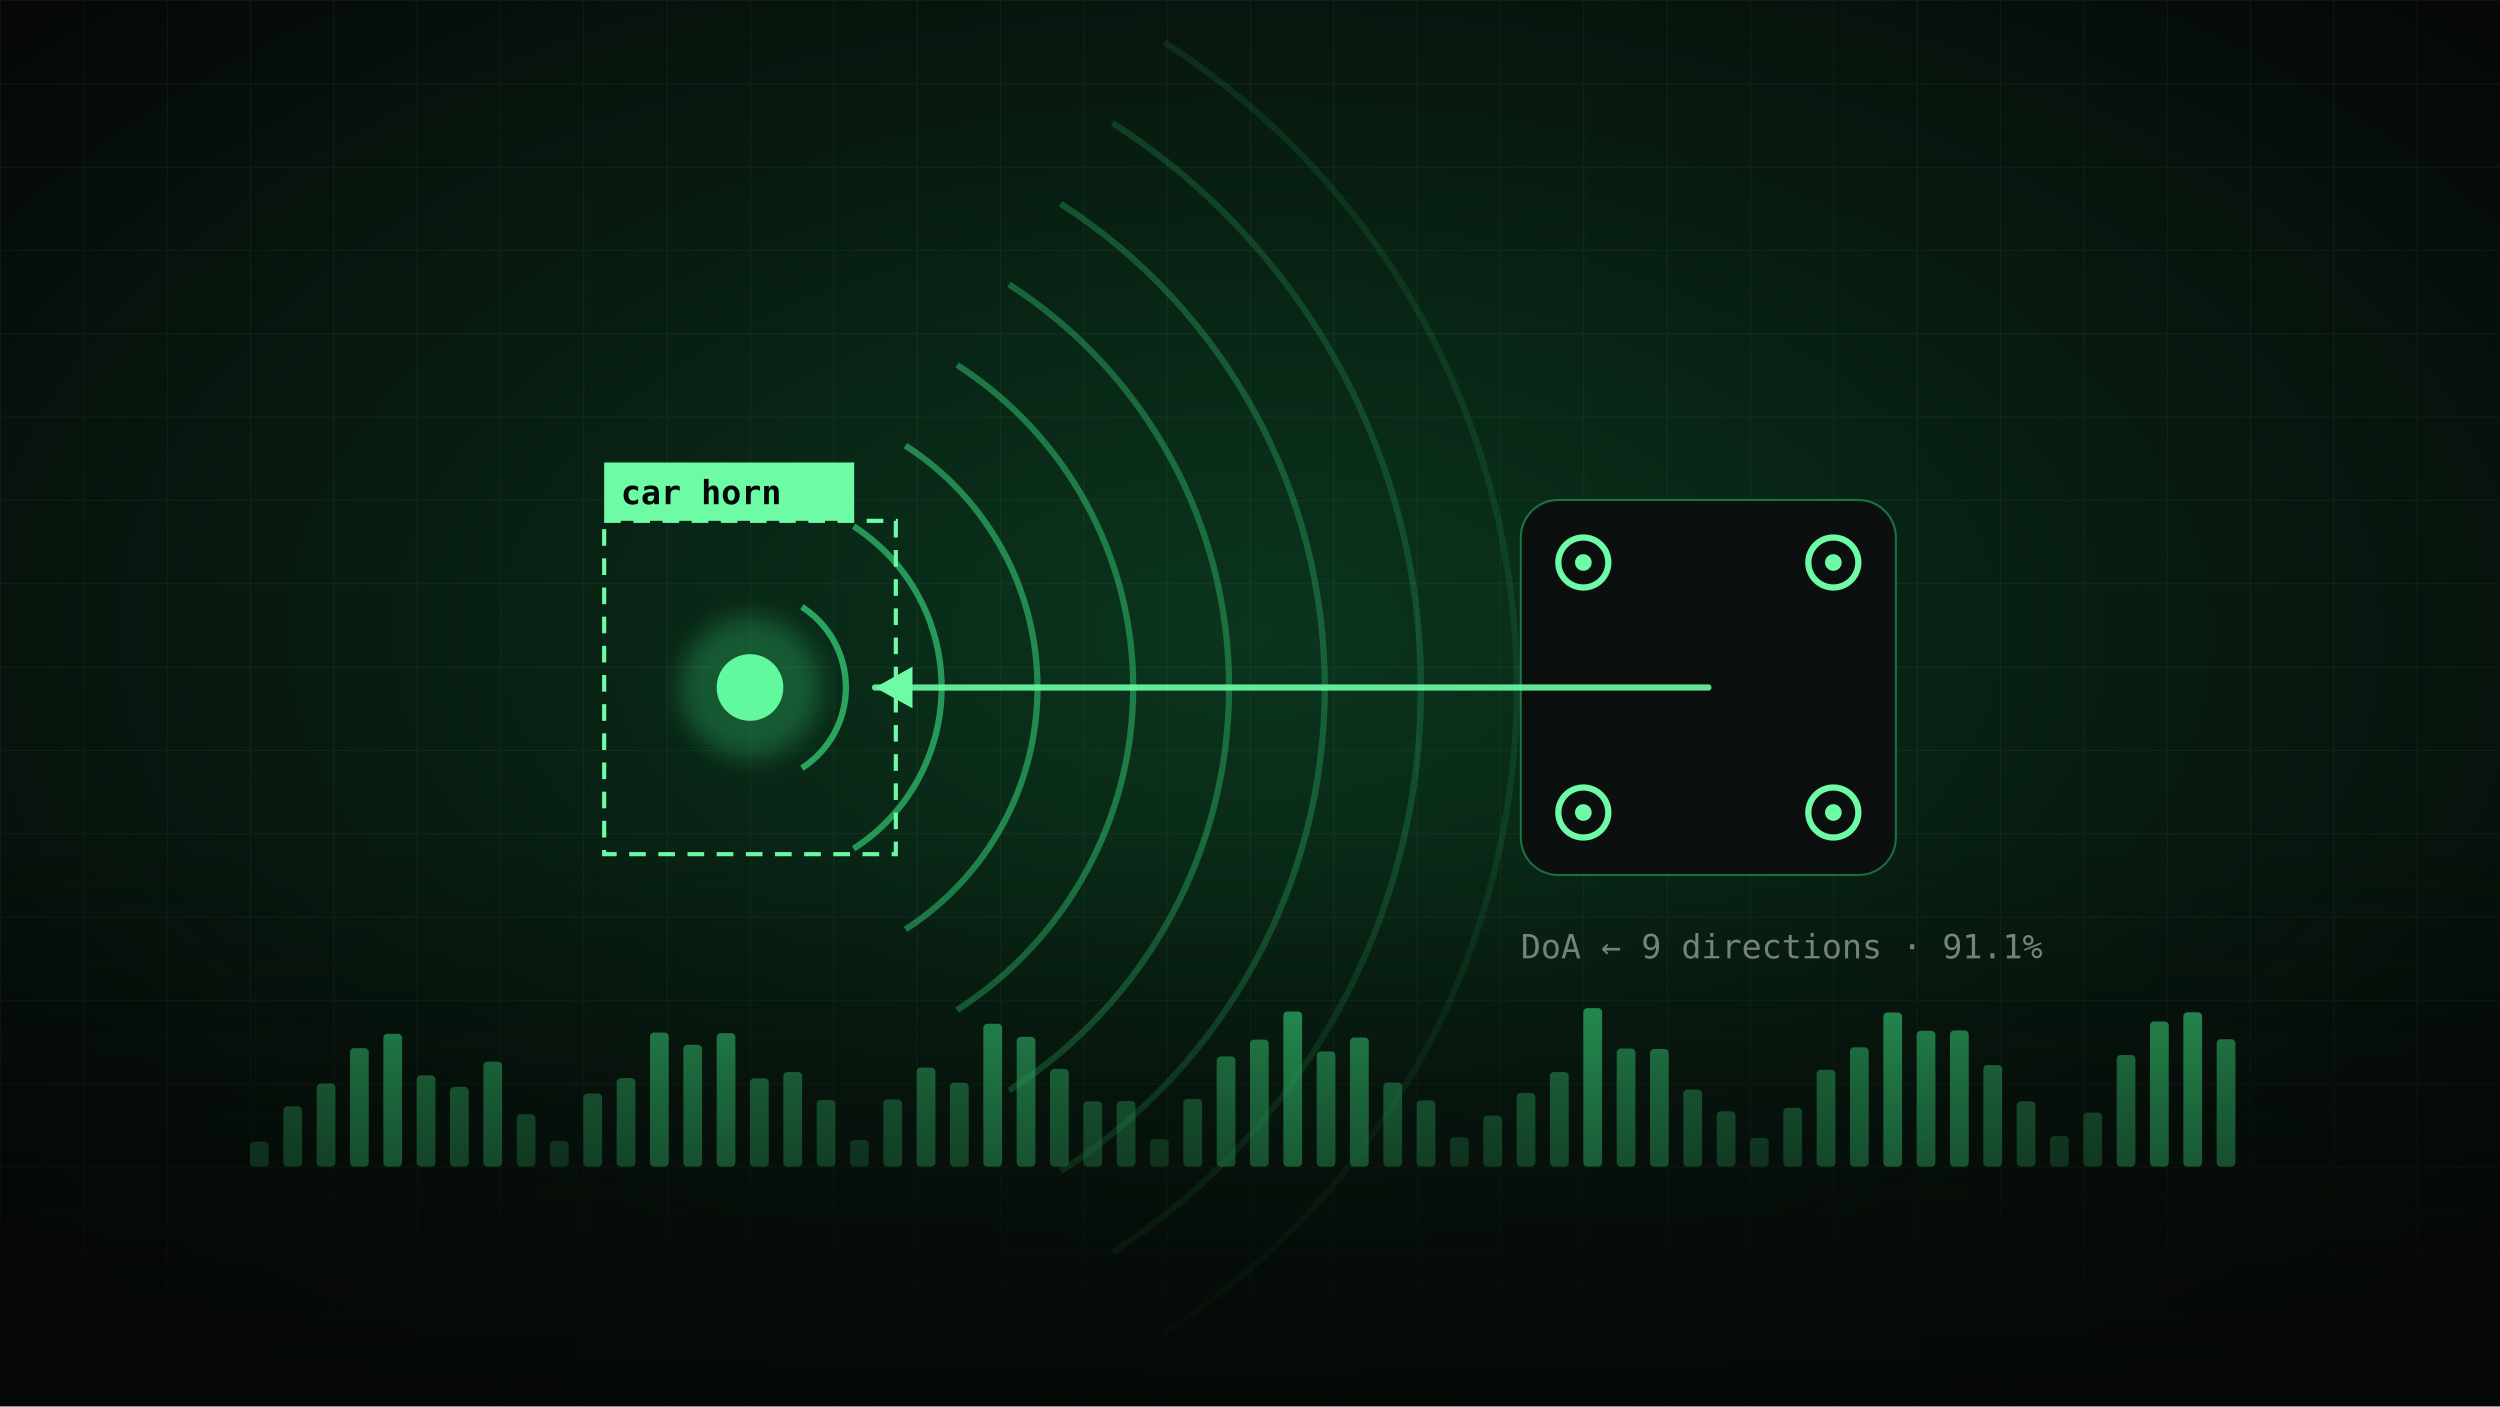
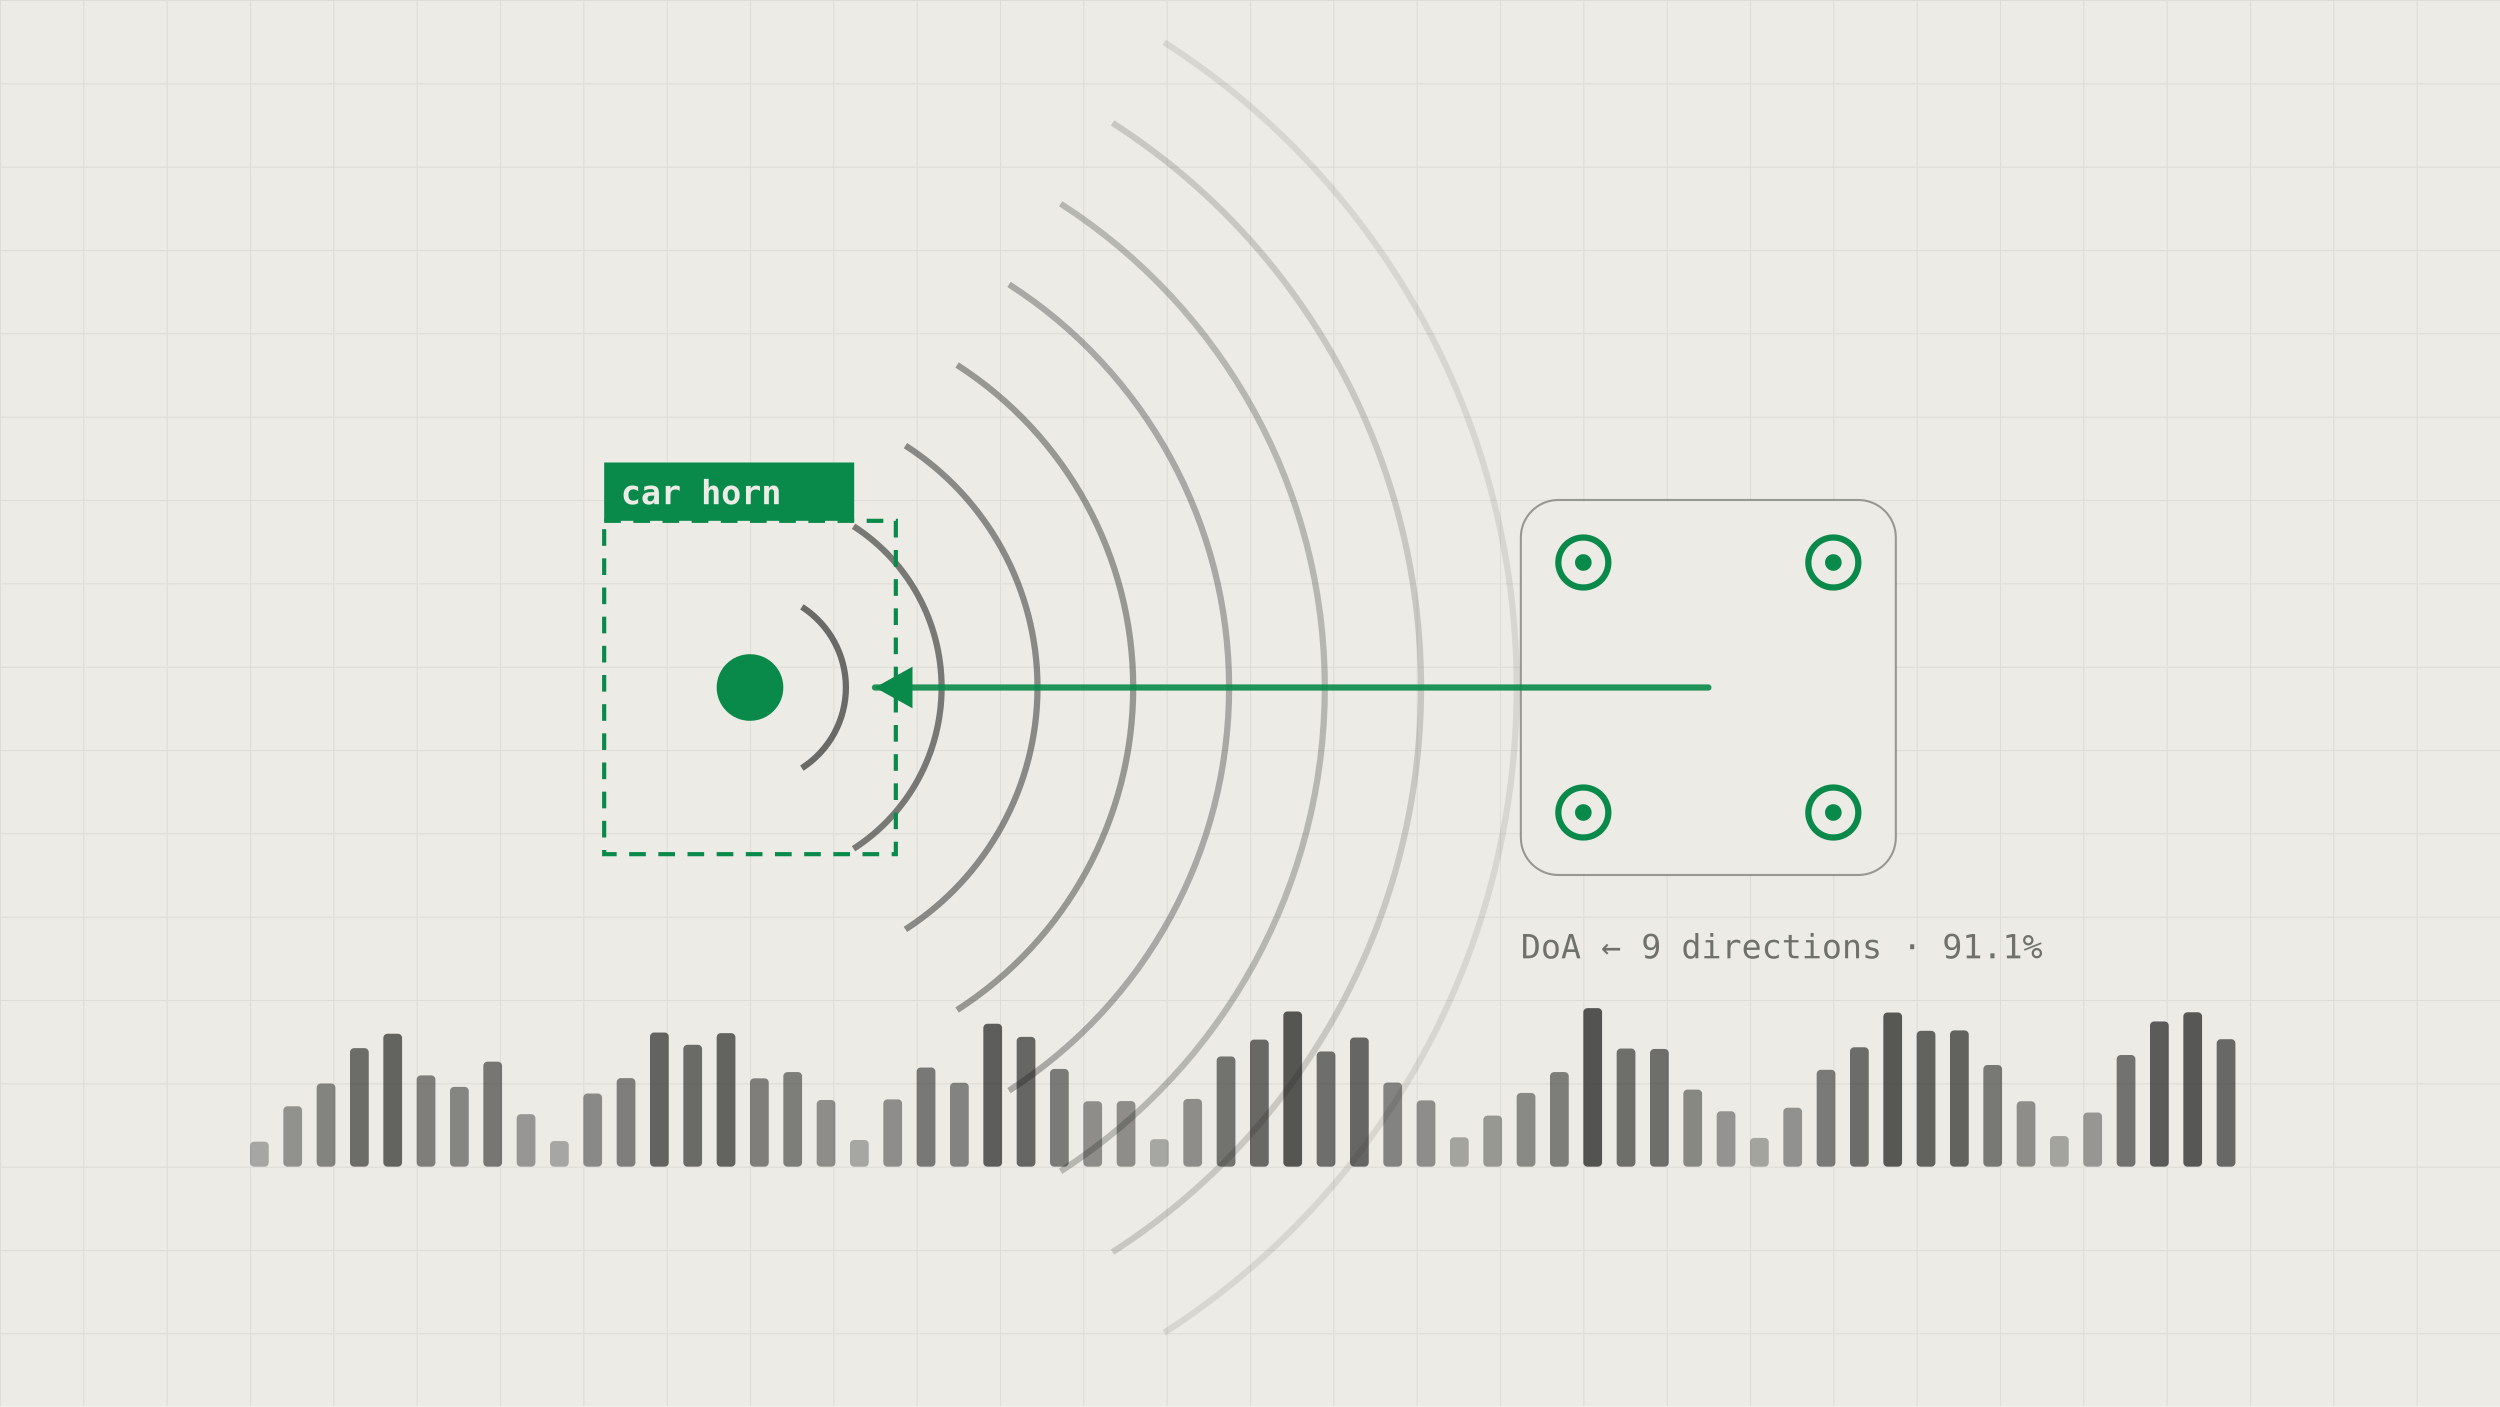
<svg xmlns="http://www.w3.org/2000/svg" viewBox="0 0 1200 675" width="1200" height="675">
  <defs>
    <radialGradient id="glow" cx="50%" cy="45%" r="65%">
-       <stop offset="0" stop-color="#1fd672" stop-opacity="0.22" />
-       <stop offset="1" stop-color="#1fd672" stop-opacity="0" />
+       <stop offset="0" stop-color="#0a8a4a" stop-opacity="0.22" />
+       <stop offset="1" stop-color="#0a8a4a" stop-opacity="0" />
    </radialGradient>
    <pattern id="grid" width="40" height="40" patternUnits="userSpaceOnUse">
-       <path d="M40 0H0V40" fill="none" stroke="#ffffff" stroke-opacity="0.045" stroke-width="1" />
+       <path d="M40 0H0V40" fill="none" stroke="#000000" stroke-opacity="0.06" stroke-width="1" />
    </pattern>
    <filter id="blur" x="-50%" y="-50%" width="200%" height="200%">
      <feGaussianBlur stdDeviation="6" />
    </filter>
    <linearGradient id="fade" x1="0" y1="0" x2="0" y2="1">
-       <stop offset="0.6" stop-color="#050806" stop-opacity="0" />
-       <stop offset="1" stop-color="#050806" stop-opacity="0.9" />
+       <stop offset="0.6" stop-color="#ecebe5" stop-opacity="0" />
+       <stop offset="1" stop-color="#ecebe5" stop-opacity="0.9" />
    </linearGradient>
  </defs>
-   <rect width="1200" height="675" fill="#050806" />
+   <rect width="1200" height="675" fill="#ecebe5" />
  <rect width="1200" height="675" fill="url(#grid)" />
-   <rect width="1200" height="675" fill="url(#glow)" />
-   <path d="M384.9 291.3 A46 46 0 0 1 384.9 368.7" fill="none" stroke="#3ef08a" stroke-width="3" stroke-opacity="0.62" />
-   <path d="M409.7 252.6 A92 92 0 0 1 409.7 407.4" fill="none" stroke="#3ef08a" stroke-width="3" stroke-opacity="0.55" />
-   <path d="M434.6 213.9 A138 138 0 0 1 434.6 446.1" fill="none" stroke="#3ef08a" stroke-width="3" stroke-opacity="0.47" />
-   <path d="M459.4 175.2 A184 184 0 0 1 459.4 484.8" fill="none" stroke="#3ef08a" stroke-width="3" stroke-opacity="0.40" />
-   <path d="M484.3 136.5 A230 230 0 0 1 484.3 523.5" fill="none" stroke="#3ef08a" stroke-width="3" stroke-opacity="0.32" />
-   <path d="M509.1 97.8 A276 276 0 0 1 509.1 562.2" fill="none" stroke="#3ef08a" stroke-width="3" stroke-opacity="0.25" />
-   <path d="M534.0 59.0 A322 322 0 0 1 534.0 601.0" fill="none" stroke="#3ef08a" stroke-width="3" stroke-opacity="0.17" />
-   <path d="M558.8 20.3 A368 368 0 0 1 558.8 639.7" fill="none" stroke="#3ef08a" stroke-width="3" stroke-opacity="0.10" />
-   <circle cx="360" cy="330" r="16" fill="#6dfba6" />
-   <circle cx="360" cy="330" r="34" fill="#3ef08a" fill-opacity="0.25" filter="url(#blur)" />
-   <rect x="730" y="240" width="180" height="180" rx="18" fill="#0b100e" stroke="#3ef08a" stroke-opacity="0.4" />
-   <circle cx="760" cy="270" r="12" fill="none" stroke="#6dfba6" stroke-width="3" />
-   <circle cx="760" cy="270" r="4" fill="#6dfba6" />
-   <circle cx="880" cy="270" r="12" fill="none" stroke="#6dfba6" stroke-width="3" />
-   <circle cx="880" cy="270" r="4" fill="#6dfba6" />
-   <circle cx="760" cy="390" r="12" fill="none" stroke="#6dfba6" stroke-width="3" />
-   <circle cx="760" cy="390" r="4" fill="#6dfba6" />
-   <circle cx="880" cy="390" r="12" fill="none" stroke="#6dfba6" stroke-width="3" />
-   <circle cx="880" cy="390" r="4" fill="#6dfba6" />
-   <path d="M820 330 L420 330" fill="none" stroke="#6dfba6" stroke-width="9" stroke-opacity="0.315" filter="url(#blur)" stroke-linecap="round" stroke-linejoin="round" />
-   <path d="M820 330 L420 330" fill="none" stroke="#6dfba6" stroke-width="3" stroke-opacity="0.9" stroke-linecap="round" stroke-linejoin="round" />
-   <path d="M420 330 l18 -10 v20 z" fill="#6dfba6" />
-   <text x="730" y="460" font-family="ui-monospace, 'SF Mono', Menlo, monospace" font-size="16" fill="#8b9c92">DoA ← 9 directions · 91.1%</text>
-   <rect x="290" y="250" width="140" height="160" fill="none" stroke="#6dfba6" stroke-width="2" stroke-dasharray="8 6" />
-   <rect x="290" y="222" width="120" height="28" fill="#6dfba6" />
-   <text x="298" y="242" font-family="ui-monospace, 'SF Mono', Menlo, monospace" font-size="16" font-weight="700" fill="#050806">car horn</text>
-   <rect x="120" y="548.0" width="9" height="12.0" rx="2" fill="#3ef08a" fill-opacity="0.33" />
-   <rect x="136" y="531.0" width="9" height="29.0" rx="2" fill="#3ef08a" fill-opacity="0.43" />
-   <rect x="152" y="520.1" width="9" height="39.9" rx="2" fill="#3ef08a" fill-opacity="0.50" />
-   <rect x="168" y="503.1" width="9" height="56.9" rx="2" fill="#3ef08a" fill-opacity="0.61" />
-   <rect x="184" y="496.2" width="9" height="63.8" rx="2" fill="#3ef08a" fill-opacity="0.65" />
-   <rect x="200" y="516.2" width="9" height="43.8" rx="2" fill="#3ef08a" fill-opacity="0.52" />
-   <rect x="216" y="521.7" width="9" height="38.3" rx="2" fill="#3ef08a" fill-opacity="0.49" />
-   <rect x="232" y="509.6" width="9" height="50.4" rx="2" fill="#3ef08a" fill-opacity="0.56" />
-   <rect x="248" y="534.8" width="9" height="25.2" rx="2" fill="#3ef08a" fill-opacity="0.41" />
-   <rect x="264" y="547.7" width="9" height="12.3" rx="2" fill="#3ef08a" fill-opacity="0.33" />
-   <rect x="280" y="524.9" width="9" height="35.1" rx="2" fill="#3ef08a" fill-opacity="0.47" />
-   <rect x="296" y="517.5" width="9" height="42.5" rx="2" fill="#3ef08a" fill-opacity="0.52" />
-   <rect x="312" y="495.6" width="9" height="64.4" rx="2" fill="#3ef08a" fill-opacity="0.65" />
-   <rect x="328" y="501.5" width="9" height="58.5" rx="2" fill="#3ef08a" fill-opacity="0.62" />
-   <rect x="344" y="495.9" width="9" height="64.1" rx="2" fill="#3ef08a" fill-opacity="0.65" />
-   <rect x="360" y="517.6" width="9" height="42.4" rx="2" fill="#3ef08a" fill-opacity="0.52" />
-   <rect x="376" y="514.6" width="9" height="45.4" rx="2" fill="#3ef08a" fill-opacity="0.53" />
-   <rect x="392" y="528.0" width="9" height="32.0" rx="2" fill="#3ef08a" fill-opacity="0.45" />
-   <rect x="408" y="547.2" width="9" height="12.8" rx="2" fill="#3ef08a" fill-opacity="0.33" />
-   <rect x="424" y="527.7" width="9" height="32.3" rx="2" fill="#3ef08a" fill-opacity="0.45" />
-   <rect x="440" y="512.4" width="9" height="47.6" rx="2" fill="#3ef08a" fill-opacity="0.55" />
-   <rect x="456" y="519.7" width="9" height="40.3" rx="2" fill="#3ef08a" fill-opacity="0.50" />
-   <rect x="472" y="491.4" width="9" height="68.6" rx="2" fill="#3ef08a" fill-opacity="0.68" />
-   <rect x="488" y="497.7" width="9" height="62.3" rx="2" fill="#3ef08a" fill-opacity="0.64" />
-   <rect x="504" y="513.1" width="9" height="46.9" rx="2" fill="#3ef08a" fill-opacity="0.54" />
-   <rect x="520" y="528.6" width="9" height="31.4" rx="2" fill="#3ef08a" fill-opacity="0.45" />
-   <rect x="536" y="528.5" width="9" height="31.5" rx="2" fill="#3ef08a" fill-opacity="0.45" />
-   <rect x="552" y="546.8" width="9" height="13.2" rx="2" fill="#3ef08a" fill-opacity="0.33" />
-   <rect x="568" y="527.5" width="9" height="32.5" rx="2" fill="#3ef08a" fill-opacity="0.45" />
-   <rect x="584" y="507.1" width="9" height="52.9" rx="2" fill="#3ef08a" fill-opacity="0.58" />
-   <rect x="600" y="499.0" width="9" height="61.0" rx="2" fill="#3ef08a" fill-opacity="0.63" />
-   <rect x="616" y="485.5" width="9" height="74.5" rx="2" fill="#3ef08a" fill-opacity="0.72" />
-   <rect x="632" y="504.7" width="9" height="55.3" rx="2" fill="#3ef08a" fill-opacity="0.60" />
-   <rect x="648" y="498.0" width="9" height="62.0" rx="2" fill="#3ef08a" fill-opacity="0.64" />
-   <rect x="664" y="519.6" width="9" height="40.4" rx="2" fill="#3ef08a" fill-opacity="0.50" />
-   <rect x="680" y="528.2" width="9" height="31.8" rx="2" fill="#3ef08a" fill-opacity="0.45" />
-   <rect x="696" y="545.9" width="9" height="14.1" rx="2" fill="#3ef08a" fill-opacity="0.34" />
-   <rect x="712" y="535.5" width="9" height="24.5" rx="2" fill="#3ef08a" fill-opacity="0.40" />
-   <rect x="728" y="524.6" width="9" height="35.4" rx="2" fill="#3ef08a" fill-opacity="0.47" />
-   <rect x="744" y="514.6" width="9" height="45.4" rx="2" fill="#3ef08a" fill-opacity="0.53" />
-   <rect x="760" y="483.9" width="9" height="76.1" rx="2" fill="#3ef08a" fill-opacity="0.73" />
-   <rect x="776" y="503.3" width="9" height="56.7" rx="2" fill="#3ef08a" fill-opacity="0.60" />
-   <rect x="792" y="503.5" width="9" height="56.5" rx="2" fill="#3ef08a" fill-opacity="0.60" />
-   <rect x="808" y="523.0" width="9" height="37.0" rx="2" fill="#3ef08a" fill-opacity="0.48" />
-   <rect x="824" y="533.4" width="9" height="26.6" rx="2" fill="#3ef08a" fill-opacity="0.42" />
-   <rect x="840" y="546.2" width="9" height="13.8" rx="2" fill="#3ef08a" fill-opacity="0.34" />
-   <rect x="856" y="531.7" width="9" height="28.3" rx="2" fill="#3ef08a" fill-opacity="0.43" />
-   <rect x="872" y="513.5" width="9" height="46.5" rx="2" fill="#3ef08a" fill-opacity="0.54" />
-   <rect x="888" y="502.7" width="9" height="57.3" rx="2" fill="#3ef08a" fill-opacity="0.61" />
-   <rect x="904" y="486.0" width="9" height="74.0" rx="2" fill="#3ef08a" fill-opacity="0.71" />
-   <rect x="920" y="494.8" width="9" height="65.2" rx="2" fill="#3ef08a" fill-opacity="0.66" />
-   <rect x="936" y="494.6" width="9" height="65.4" rx="2" fill="#3ef08a" fill-opacity="0.66" />
-   <rect x="952" y="511.2" width="9" height="48.8" rx="2" fill="#3ef08a" fill-opacity="0.55" />
-   <rect x="968" y="528.6" width="9" height="31.4" rx="2" fill="#3ef08a" fill-opacity="0.45" />
-   <rect x="984" y="545.3" width="9" height="14.7" rx="2" fill="#3ef08a" fill-opacity="0.34" />
-   <rect x="1000" y="534.0" width="9" height="26.0" rx="2" fill="#3ef08a" fill-opacity="0.41" />
-   <rect x="1016" y="506.4" width="9" height="53.6" rx="2" fill="#3ef08a" fill-opacity="0.58" />
-   <rect x="1032" y="490.3" width="9" height="69.7" rx="2" fill="#3ef08a" fill-opacity="0.69" />
-   <rect x="1048" y="485.9" width="9" height="74.1" rx="2" fill="#3ef08a" fill-opacity="0.71" />
-   <rect x="1064" y="498.8" width="9" height="61.2" rx="2" fill="#3ef08a" fill-opacity="0.63" />
-   <rect width="1200" height="675" fill="url(#fade)" />
+   <path d="M384.9 291.3 A46 46 0 0 1 384.9 368.7" fill="none" stroke="#1b1c1a" stroke-width="3" stroke-opacity="0.62" />
+   <path d="M409.7 252.6 A92 92 0 0 1 409.7 407.4" fill="none" stroke="#1b1c1a" stroke-width="3" stroke-opacity="0.55" />
+   <path d="M434.6 213.9 A138 138 0 0 1 434.6 446.1" fill="none" stroke="#1b1c1a" stroke-width="3" stroke-opacity="0.47" />
+   <path d="M459.4 175.2 A184 184 0 0 1 459.4 484.8" fill="none" stroke="#1b1c1a" stroke-width="3" stroke-opacity="0.40" />
+   <path d="M484.3 136.5 A230 230 0 0 1 484.3 523.5" fill="none" stroke="#1b1c1a" stroke-width="3" stroke-opacity="0.32" />
+   <path d="M509.1 97.8 A276 276 0 0 1 509.1 562.2" fill="none" stroke="#1b1c1a" stroke-width="3" stroke-opacity="0.25" />
+   <path d="M534.0 59.0 A322 322 0 0 1 534.0 601.0" fill="none" stroke="#1b1c1a" stroke-width="3" stroke-opacity="0.17" />
+   <path d="M558.8 20.3 A368 368 0 0 1 558.8 639.7" fill="none" stroke="#1b1c1a" stroke-width="3" stroke-opacity="0.10" />
+   <circle cx="360" cy="330" r="16" fill="#0a8a4a" />
+   <rect x="730" y="240" width="180" height="180" rx="18" fill="#ecebe5" stroke="#1b1c1a" stroke-opacity="0.4" />
+   <circle cx="760" cy="270" r="12" fill="none" stroke="#0a8a4a" stroke-width="3" />
+   <circle cx="760" cy="270" r="4" fill="#0a8a4a" />
+   <circle cx="880" cy="270" r="12" fill="none" stroke="#0a8a4a" stroke-width="3" />
+   <circle cx="880" cy="270" r="4" fill="#0a8a4a" />
+   <circle cx="760" cy="390" r="12" fill="none" stroke="#0a8a4a" stroke-width="3" />
+   <circle cx="760" cy="390" r="4" fill="#0a8a4a" />
+   <circle cx="880" cy="390" r="12" fill="none" stroke="#0a8a4a" stroke-width="3" />
+   <circle cx="880" cy="390" r="4" fill="#0a8a4a" />
+   <path d="M820 330 L420 330" fill="none" stroke="#0a8a4a" stroke-width="3" stroke-opacity="0.9" stroke-linecap="round" stroke-linejoin="round" />
+   <path d="M420 330 l18 -10 v20 z" fill="#0a8a4a" />
+   <text x="730" y="460" font-family="ui-monospace, 'SF Mono', Menlo, monospace" font-size="16" fill="#6f716b">DoA ← 9 directions · 91.1%</text>
+   <rect x="290" y="250" width="140" height="160" fill="none" stroke="#0a8a4a" stroke-width="2" stroke-dasharray="8 6" />
+   <rect x="290" y="222" width="120" height="28" fill="#0a8a4a" />
+   <text x="298" y="242" font-family="ui-monospace, 'SF Mono', Menlo, monospace" font-size="16" font-weight="700" fill="#ecebe5">car horn</text>
+   <rect x="120" y="548.0" width="9" height="12.0" rx="2" fill="#1b1c1a" fill-opacity="0.33" />
+   <rect x="136" y="531.0" width="9" height="29.0" rx="2" fill="#1b1c1a" fill-opacity="0.43" />
+   <rect x="152" y="520.1" width="9" height="39.9" rx="2" fill="#1b1c1a" fill-opacity="0.50" />
+   <rect x="168" y="503.1" width="9" height="56.9" rx="2" fill="#1b1c1a" fill-opacity="0.61" />
+   <rect x="184" y="496.2" width="9" height="63.8" rx="2" fill="#1b1c1a" fill-opacity="0.65" />
+   <rect x="200" y="516.2" width="9" height="43.8" rx="2" fill="#1b1c1a" fill-opacity="0.52" />
+   <rect x="216" y="521.7" width="9" height="38.3" rx="2" fill="#1b1c1a" fill-opacity="0.49" />
+   <rect x="232" y="509.6" width="9" height="50.4" rx="2" fill="#1b1c1a" fill-opacity="0.56" />
+   <rect x="248" y="534.8" width="9" height="25.2" rx="2" fill="#1b1c1a" fill-opacity="0.41" />
+   <rect x="264" y="547.7" width="9" height="12.3" rx="2" fill="#1b1c1a" fill-opacity="0.33" />
+   <rect x="280" y="524.9" width="9" height="35.1" rx="2" fill="#1b1c1a" fill-opacity="0.47" />
+   <rect x="296" y="517.5" width="9" height="42.5" rx="2" fill="#1b1c1a" fill-opacity="0.52" />
+   <rect x="312" y="495.6" width="9" height="64.4" rx="2" fill="#1b1c1a" fill-opacity="0.65" />
+   <rect x="328" y="501.5" width="9" height="58.5" rx="2" fill="#1b1c1a" fill-opacity="0.62" />
+   <rect x="344" y="495.9" width="9" height="64.1" rx="2" fill="#1b1c1a" fill-opacity="0.65" />
+   <rect x="360" y="517.6" width="9" height="42.4" rx="2" fill="#1b1c1a" fill-opacity="0.52" />
+   <rect x="376" y="514.6" width="9" height="45.4" rx="2" fill="#1b1c1a" fill-opacity="0.53" />
+   <rect x="392" y="528.0" width="9" height="32.0" rx="2" fill="#1b1c1a" fill-opacity="0.45" />
+   <rect x="408" y="547.2" width="9" height="12.8" rx="2" fill="#1b1c1a" fill-opacity="0.33" />
+   <rect x="424" y="527.7" width="9" height="32.3" rx="2" fill="#1b1c1a" fill-opacity="0.45" />
+   <rect x="440" y="512.4" width="9" height="47.6" rx="2" fill="#1b1c1a" fill-opacity="0.55" />
+   <rect x="456" y="519.7" width="9" height="40.3" rx="2" fill="#1b1c1a" fill-opacity="0.50" />
+   <rect x="472" y="491.4" width="9" height="68.6" rx="2" fill="#1b1c1a" fill-opacity="0.68" />
+   <rect x="488" y="497.7" width="9" height="62.3" rx="2" fill="#1b1c1a" fill-opacity="0.64" />
+   <rect x="504" y="513.1" width="9" height="46.9" rx="2" fill="#1b1c1a" fill-opacity="0.54" />
+   <rect x="520" y="528.6" width="9" height="31.4" rx="2" fill="#1b1c1a" fill-opacity="0.45" />
+   <rect x="536" y="528.5" width="9" height="31.5" rx="2" fill="#1b1c1a" fill-opacity="0.45" />
+   <rect x="552" y="546.8" width="9" height="13.2" rx="2" fill="#1b1c1a" fill-opacity="0.33" />
+   <rect x="568" y="527.5" width="9" height="32.5" rx="2" fill="#1b1c1a" fill-opacity="0.45" />
+   <rect x="584" y="507.1" width="9" height="52.9" rx="2" fill="#1b1c1a" fill-opacity="0.58" />
+   <rect x="600" y="499.0" width="9" height="61.0" rx="2" fill="#1b1c1a" fill-opacity="0.63" />
+   <rect x="616" y="485.5" width="9" height="74.5" rx="2" fill="#1b1c1a" fill-opacity="0.72" />
+   <rect x="632" y="504.7" width="9" height="55.3" rx="2" fill="#1b1c1a" fill-opacity="0.60" />
+   <rect x="648" y="498.0" width="9" height="62.0" rx="2" fill="#1b1c1a" fill-opacity="0.64" />
+   <rect x="664" y="519.6" width="9" height="40.4" rx="2" fill="#1b1c1a" fill-opacity="0.50" />
+   <rect x="680" y="528.2" width="9" height="31.8" rx="2" fill="#1b1c1a" fill-opacity="0.45" />
+   <rect x="696" y="545.9" width="9" height="14.1" rx="2" fill="#1b1c1a" fill-opacity="0.34" />
+   <rect x="712" y="535.5" width="9" height="24.5" rx="2" fill="#1b1c1a" fill-opacity="0.40" />
+   <rect x="728" y="524.6" width="9" height="35.4" rx="2" fill="#1b1c1a" fill-opacity="0.47" />
+   <rect x="744" y="514.6" width="9" height="45.4" rx="2" fill="#1b1c1a" fill-opacity="0.53" />
+   <rect x="760" y="483.9" width="9" height="76.1" rx="2" fill="#1b1c1a" fill-opacity="0.73" />
+   <rect x="776" y="503.3" width="9" height="56.7" rx="2" fill="#1b1c1a" fill-opacity="0.60" />
+   <rect x="792" y="503.5" width="9" height="56.5" rx="2" fill="#1b1c1a" fill-opacity="0.60" />
+   <rect x="808" y="523.0" width="9" height="37.0" rx="2" fill="#1b1c1a" fill-opacity="0.48" />
+   <rect x="824" y="533.4" width="9" height="26.6" rx="2" fill="#1b1c1a" fill-opacity="0.42" />
+   <rect x="840" y="546.2" width="9" height="13.8" rx="2" fill="#1b1c1a" fill-opacity="0.34" />
+   <rect x="856" y="531.7" width="9" height="28.3" rx="2" fill="#1b1c1a" fill-opacity="0.43" />
+   <rect x="872" y="513.5" width="9" height="46.5" rx="2" fill="#1b1c1a" fill-opacity="0.54" />
+   <rect x="888" y="502.7" width="9" height="57.3" rx="2" fill="#1b1c1a" fill-opacity="0.61" />
+   <rect x="904" y="486.0" width="9" height="74.0" rx="2" fill="#1b1c1a" fill-opacity="0.71" />
+   <rect x="920" y="494.8" width="9" height="65.2" rx="2" fill="#1b1c1a" fill-opacity="0.66" />
+   <rect x="936" y="494.6" width="9" height="65.4" rx="2" fill="#1b1c1a" fill-opacity="0.66" />
+   <rect x="952" y="511.2" width="9" height="48.8" rx="2" fill="#1b1c1a" fill-opacity="0.55" />
+   <rect x="968" y="528.6" width="9" height="31.4" rx="2" fill="#1b1c1a" fill-opacity="0.45" />
+   <rect x="984" y="545.3" width="9" height="14.7" rx="2" fill="#1b1c1a" fill-opacity="0.34" />
+   <rect x="1000" y="534.0" width="9" height="26.0" rx="2" fill="#1b1c1a" fill-opacity="0.41" />
+   <rect x="1016" y="506.4" width="9" height="53.6" rx="2" fill="#1b1c1a" fill-opacity="0.58" />
+   <rect x="1032" y="490.3" width="9" height="69.7" rx="2" fill="#1b1c1a" fill-opacity="0.69" />
+   <rect x="1048" y="485.9" width="9" height="74.1" rx="2" fill="#1b1c1a" fill-opacity="0.71" />
+   <rect x="1064" y="498.8" width="9" height="61.2" rx="2" fill="#1b1c1a" fill-opacity="0.63" />
</svg>
